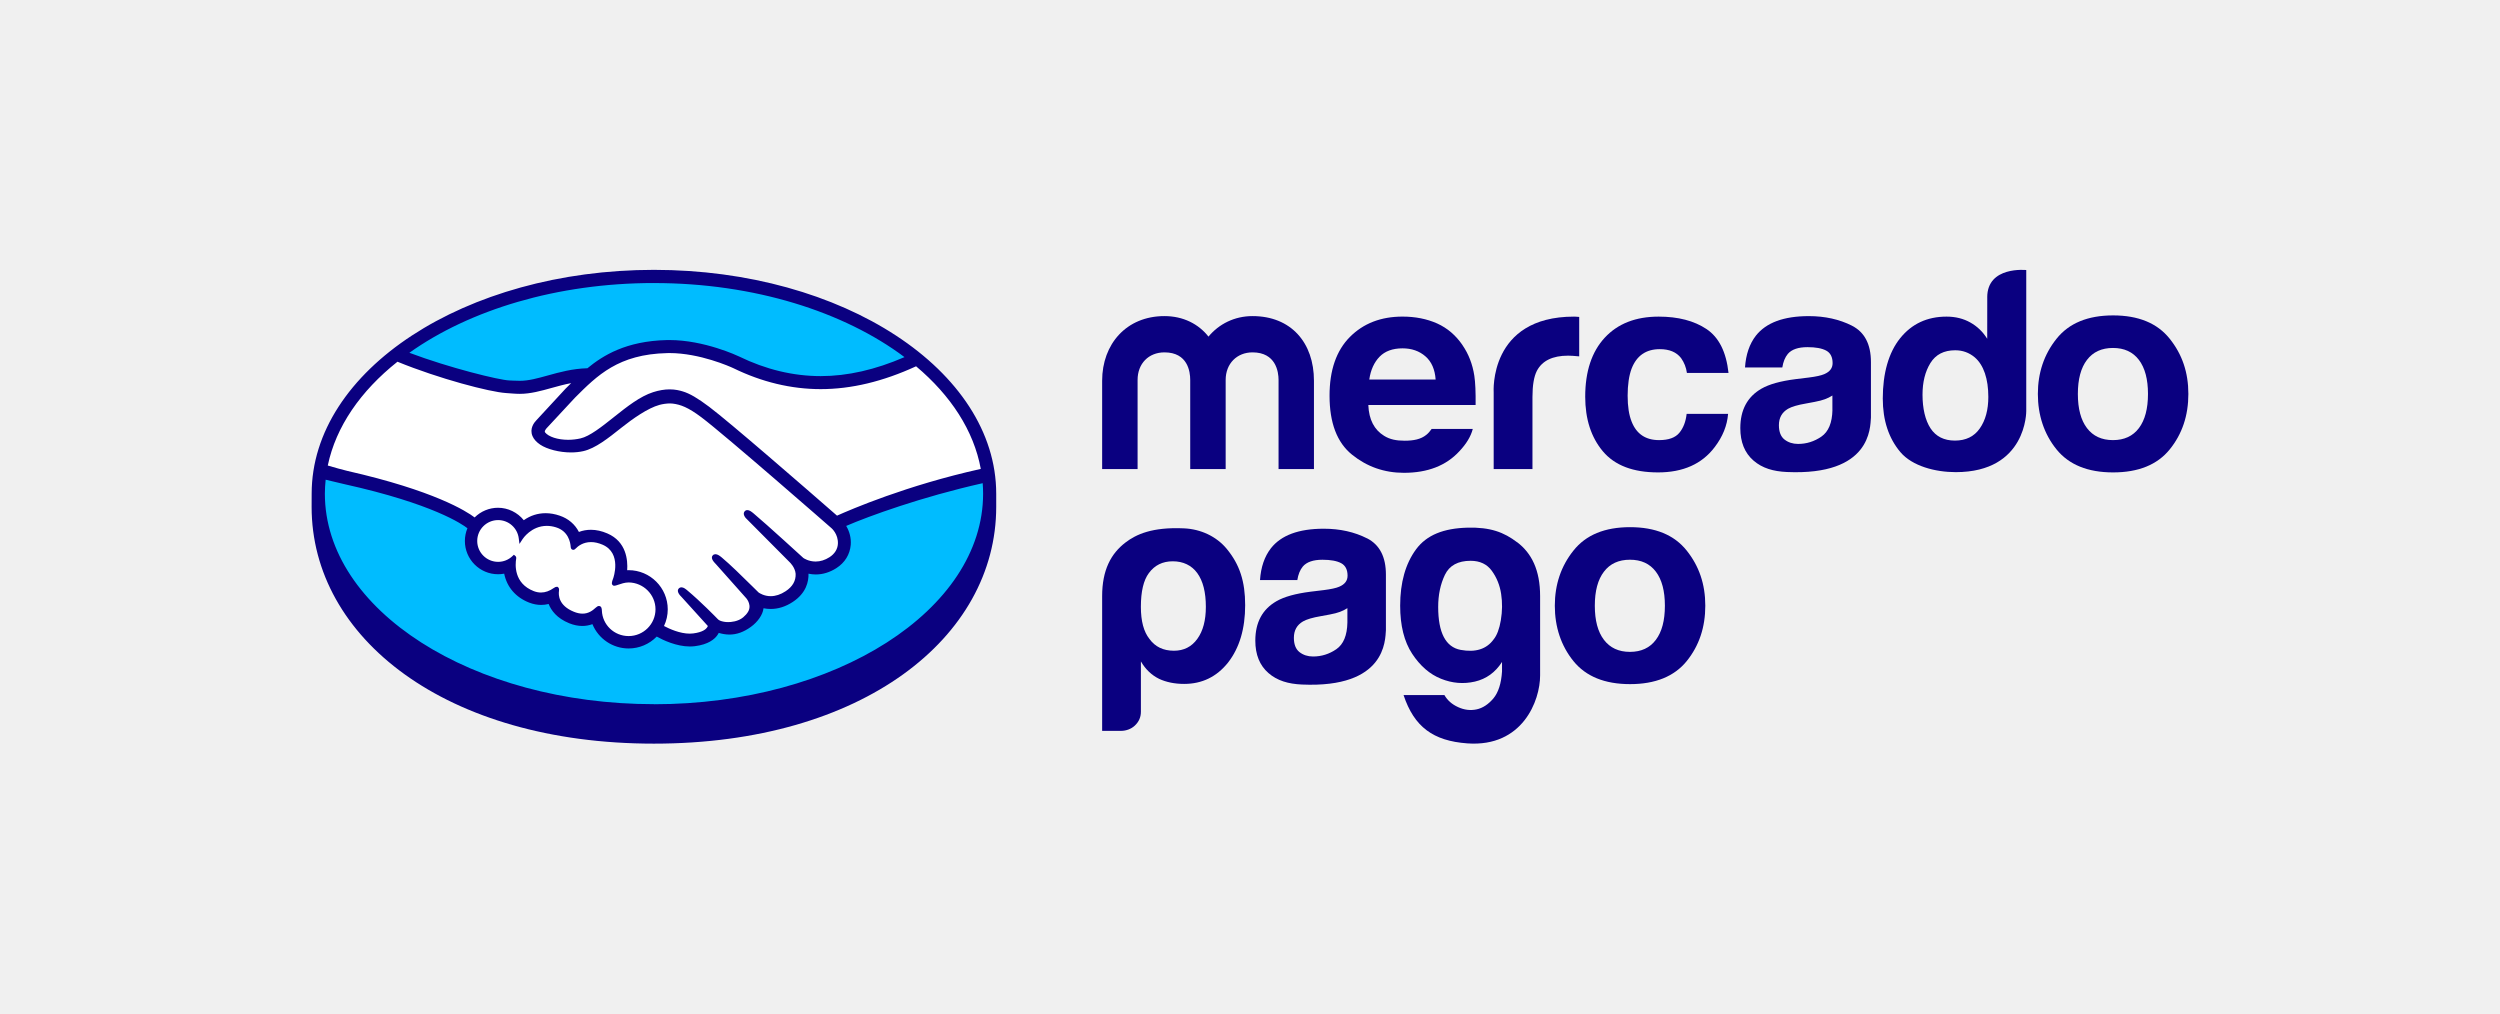
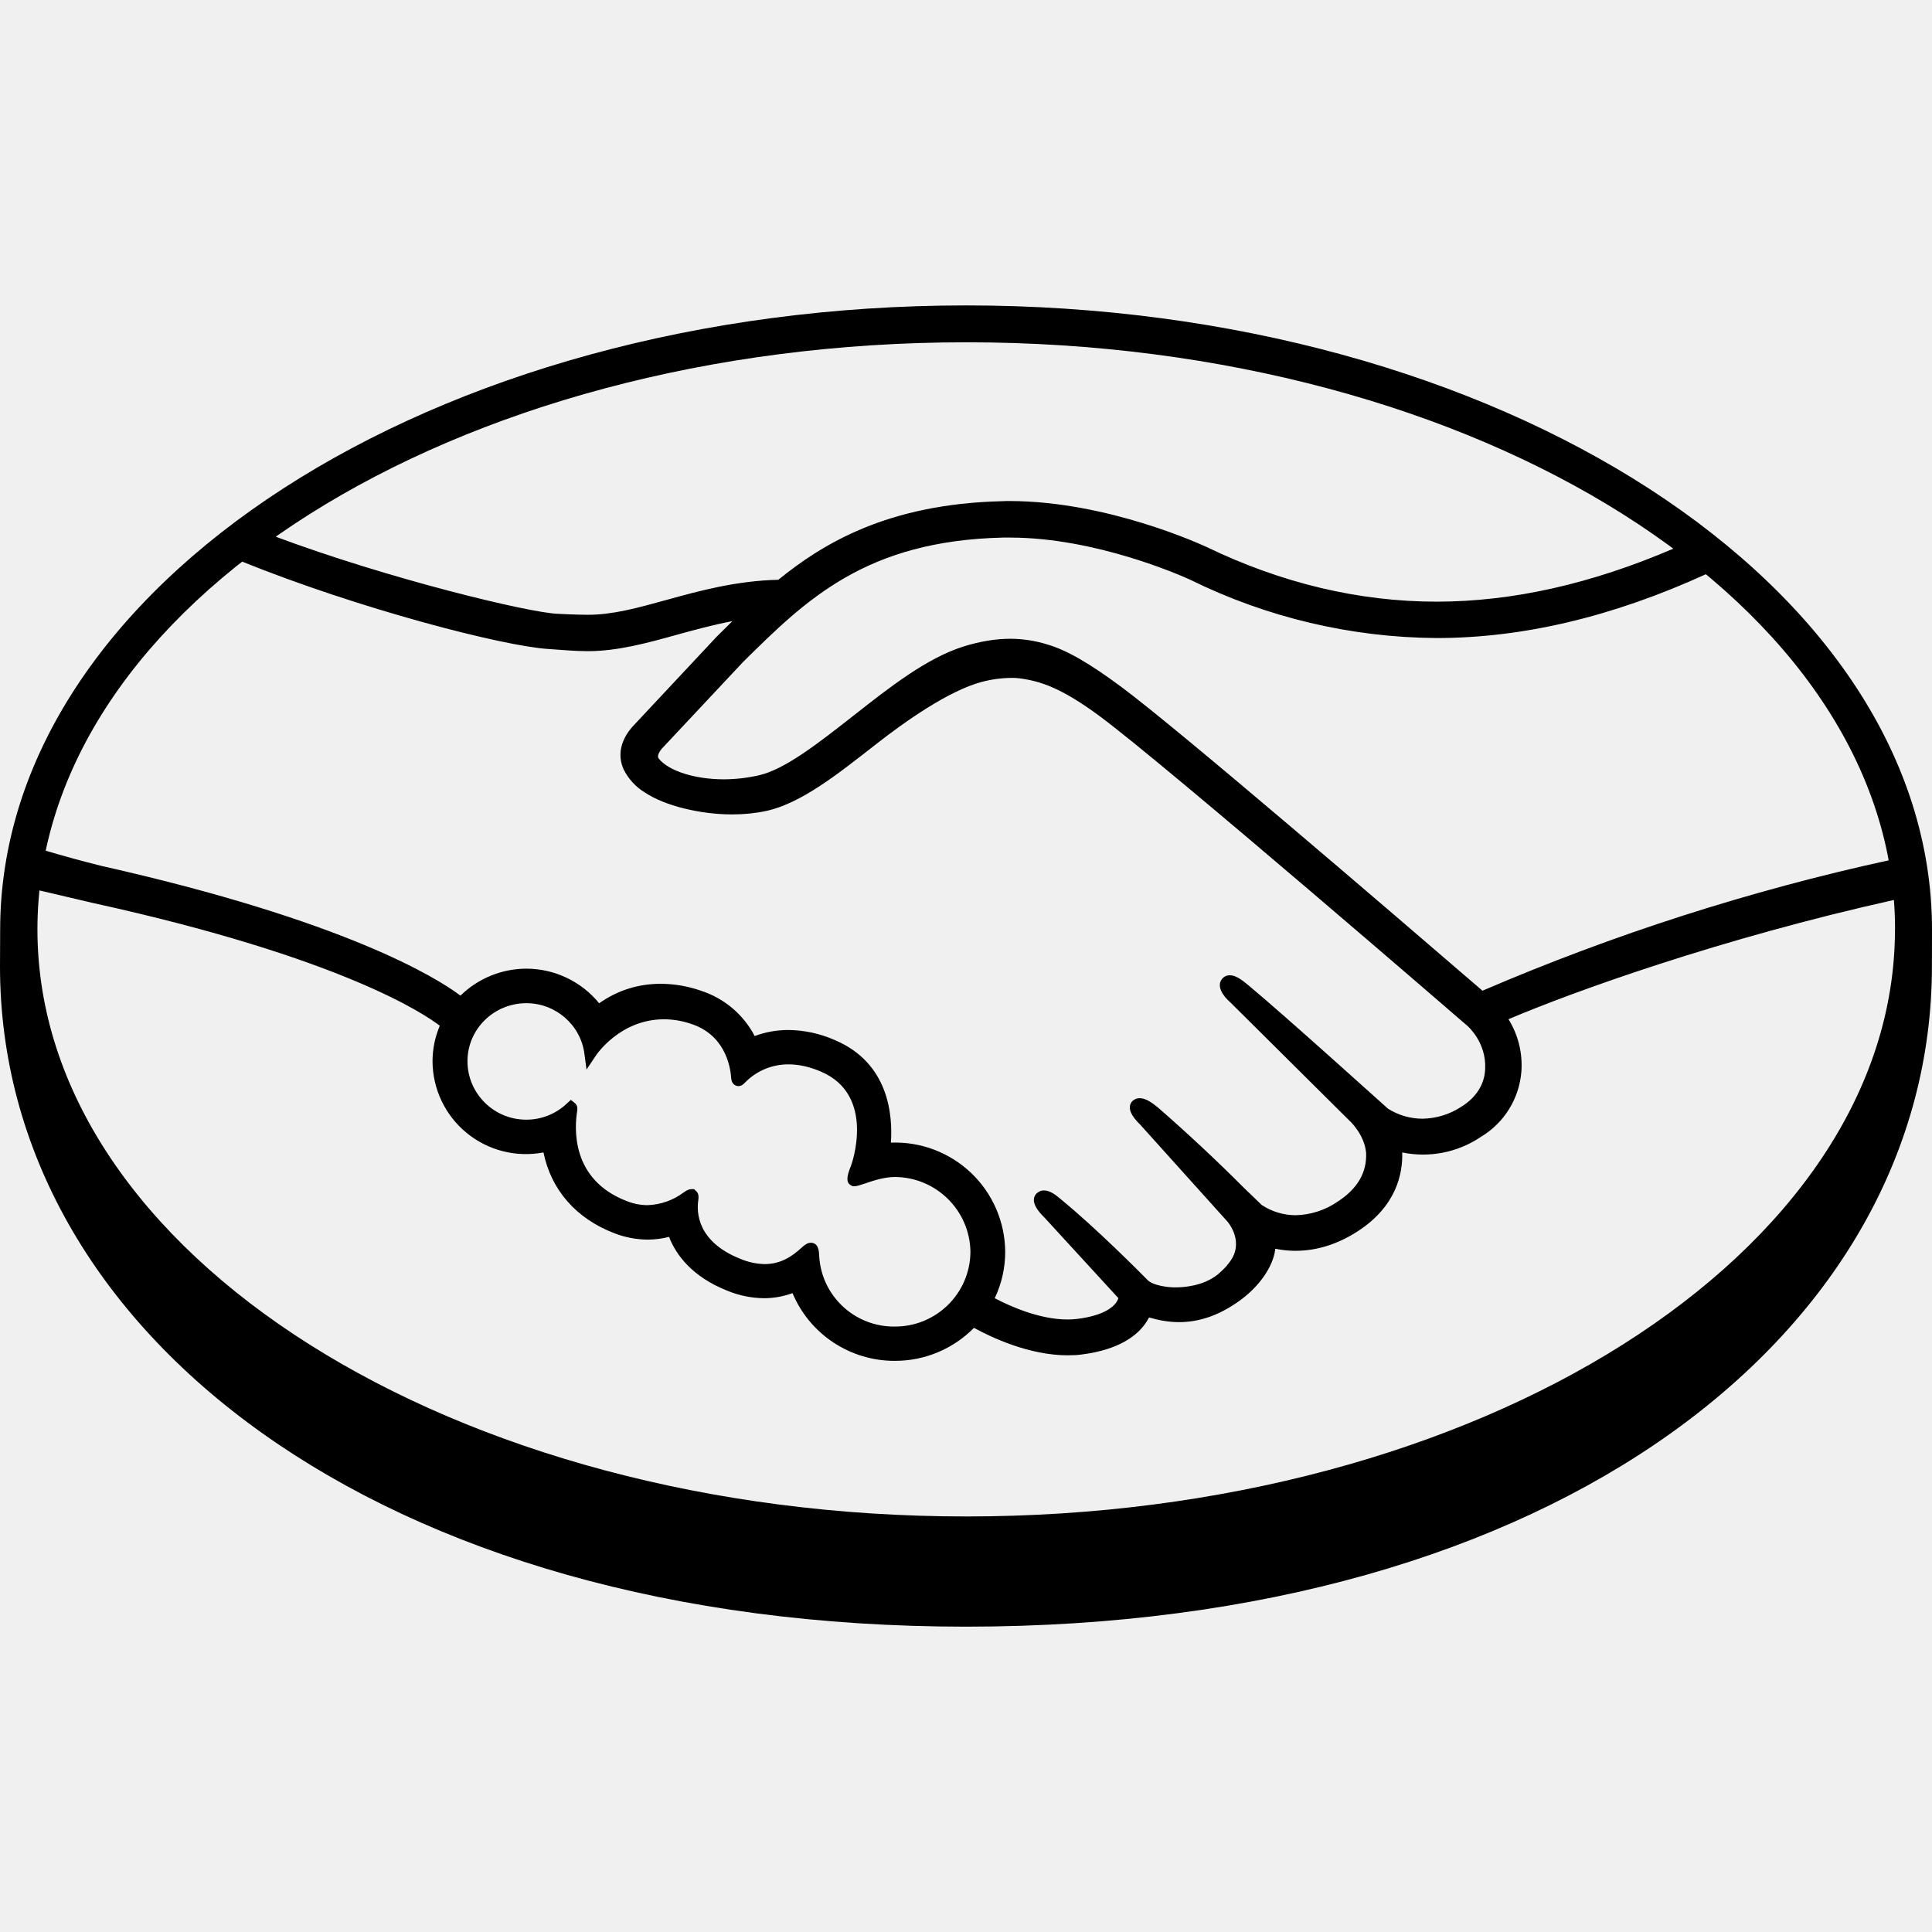
- <svg xmlns="http://www.w3.org/2000/svg" id="logos" viewBox="0 0 1048.82 425.2">
-   <defs>
-     <style>
-       .cls-1 {
-         fill: #0a0080;
-       }
- 
-       .cls-1, .cls-2, .cls-3 {
-         stroke-width: 0px;
-       }
- 
-       .cls-2 {
-         fill: #fff;
-       }
- 
-       .cls-3 {
-         fill: #00bcff;
-       }
-     </style>
-   </defs>
-   <path class="cls-3" d="m274.38,116.94c-77.83,0-140.91,40.36-140.91,90.15s63.09,94.05,140.91,94.05,140.91-44.27,140.91-94.05-63.09-90.15-140.91-90.15Z" />
-   <path class="cls-2" d="m228.53,179.22c-.07.14-1.45,1.56-.55,2.71,2.18,2.78,8.91,4.38,15.72,2.85,4.05-.91,9.25-5.04,14.28-9.03,5.45-4.33,10.86-8.67,16.3-10.39,5.76-1.83,9.45-1.05,11.89-.31,2.67.8,5.82,2.56,10.84,6.32,9.45,7.1,47.43,40.26,54,45.99,5.28-2.39,30.47-12.56,62.39-19.6-2.78-17.02-13.01-33.25-28.72-45.99-21.89,9.19-50.42,14.7-76.58,1.93-.13-.05-14.29-6.75-28.25-6.42-20.75.48-29.74,9.46-39.25,18.97l-12.05,12.99Z" />
-   <path class="cls-2" d="m349.44,220.97c-.45-.4-44.67-39.09-54.69-46.62-5.8-4.35-9.02-5.46-12.41-5.89-1.76-.23-4.2.1-5.9.57-4.66,1.27-10.75,5.34-16.16,9.63-5.6,4.46-10.88,8.66-15.79,9.76-6.26,1.4-13.91-.25-17.4-2.61-1.41-.95-2.41-2.05-2.89-3.16-1.29-2.99,1.09-5.38,1.48-5.78l12.2-13.2c1.42-1.41,2.85-2.83,4.31-4.23-3.94.51-7.58,1.52-11.12,2.5-4.42,1.24-8.68,2.42-12.98,2.42-1.8,0-11.42-1.58-13.25-2.07-11.05-3.02-23.56-5.97-38.04-12.73-17.35,12.91-28.65,28.77-32,46.56,2.49.66,9.02,2.15,10.71,2.52,39.26,8.73,51.49,17.72,53.71,19.6,2.4-2.67,5.87-4.36,9.73-4.36,4.35,0,8.26,2.19,10.64,5.56,2.25-1.78,5.35-3.3,9.36-3.29,1.82,0,3.71.34,5.62.98,4.43,1.52,6.72,4.47,7.9,7.14,1.48-.67,3.31-1.17,5.46-1.16,2.12,0,4.32.48,6.53,1.44,7.24,3.11,8.36,10.22,7.71,15.58.52-.06,1.04-.08,1.56-.08,8.58,0,15.56,6.98,15.56,15.57,0,2.66-.68,5.16-1.86,7.35,2.34,1.31,8.29,4.28,13.52,3.62,4.17-.53,5.76-1.95,6.32-2.76.39-.55.8-1.2.42-1.66l-11.08-12.3s-1.82-1.73-1.22-2.39c.62-.68,1.75.3,2.55.96,5.64,4.71,12.52,11.81,12.52,11.81.12.08.57.98,3.12,1.43,2.19.39,6.07.17,8.76-2.04.67-.56,1.35-1.25,1.93-1.97-.05.04-.09.08-.13.1,2.84-3.63-.32-7.29-.32-7.29l-12.93-14.52s-1.85-1.71-1.22-2.4c.56-.6,1.75.3,2.56.98,4.09,3.42,9.88,9.23,15.42,14.66,1.09.79,5.96,3.8,12.41-.43,3.92-2.57,4.7-5.73,4.59-8.1-.27-3.15-2.73-5.4-2.73-5.4l-17.66-17.76s-1.87-1.59-1.21-2.4c.54-.68,1.75.3,2.55.96,5.62,4.71,20.86,18.68,20.86,18.68.22.15,5.48,3.9,11.99-.24,2.33-1.49,3.81-3.73,3.94-6.34.22-4.52-2.96-7.2-2.96-7.2Z" />
-   <path class="cls-2" d="m263.76,243.48c-2.74-.03-5.74,1.6-6.13,1.36-.22-.14.17-1.24.42-1.88.27-.63,3.87-11.48-4.92-15.25-6.73-2.89-10.85.36-12.26,1.83-.37.38-.54.35-.58-.13-.14-1.96-1.01-7.24-6.82-9.02-8.3-2.54-13.64,3.25-14.99,5.35-.61-4.73-4.61-8.4-9.5-8.41-5.32,0-9.64,4.3-9.65,9.63,0,5.32,4.31,9.64,9.64,9.64,2.59,0,4.93-1.03,6.66-2.69.06.05.08.14.05.32-.41,2.39-1.15,11.04,7.92,14.57,3.64,1.41,6.73.36,9.29-1.43.76-.54.89-.31.78.41-.33,2.23.09,6.99,6.77,9.7,5.08,2.07,8.09-.04,10.07-1.87.86-.78,1.09-.65,1.14.56.24,6.44,5.59,11.56,12.09,11.57,6.7,0,12.13-5.41,12.13-12.1,0-6.7-5.42-12.06-12.12-12.13Z" />
-   <path class="cls-1" d="m274.35,113.21c-79.31,0-143.6,42.18-143.6,93.92,0,1.34-.02,5.03-.02,5.5,0,54.9,56.19,99.35,143.6,99.35s143.61-44.45,143.61-99.34v-5.51c0-51.74-64.29-93.92-143.59-93.92Zm137.12,83.51c-31.21,6.94-54.49,17.01-60.32,19.61-13.62-11.89-45.1-39.26-53.63-45.66-4.87-3.67-8.2-5.6-11.12-6.47-1.31-.4-3.12-.85-5.45-.85-2.17,0-4.5.39-6.93,1.17-5.51,1.75-11,6.11-16.31,10.33l-.27.22c-4.95,3.93-10.06,8-13.93,8.86-1.69.38-3.43.58-5.16.58-4.34,0-8.23-1.26-9.69-3.12-.24-.31-.08-.81.48-1.52l.07-.1,11.99-12.91c9.39-9.39,18.25-18.25,38.66-18.72.34-.01.68-.02,1.02-.02,12.7.01,25.4,5.69,26.83,6.36,11.91,5.81,24.21,8.76,36.56,8.77,12.85,0,26.11-3.17,40.05-9.58,14.56,12.24,24.21,26.99,27.15,43.06Zm-137.1-77.97c42.1,0,79.76,12.07,105.09,31.07-12.24,5.3-23.91,7.97-35.17,7.97-11.52-.01-23.03-2.78-34.21-8.23-.59-.28-14.61-6.89-29.2-6.9-.38,0-.77,0-1.15.01-17.14.4-26.8,6.49-33.29,11.82-6.31.16-11.76,1.68-16.61,3.03-4.33,1.2-8.06,2.24-11.7,2.24-1.5,0-4.2-.14-4.44-.15-4.18-.13-25.18-5.28-41.95-11.61,25.27-17.96,61.89-29.26,102.64-29.26Zm-107.61,33.01c17.51,7.16,38.76,12.7,45.48,13.13,1.87.12,3.87.34,5.87.34,4.46,0,8.91-1.25,13.21-2.45,2.54-.71,5.35-1.49,8.3-2.05-.79.77-1.58,1.56-2.37,2.35l-12.17,13.17c-.96.97-3.04,3.55-1.67,6.73.54,1.28,1.65,2.51,3.2,3.55,2.9,1.95,8.1,3.28,12.92,3.28,1.83,0,3.57-.18,5.15-.54,5.11-1.14,10.46-5.41,16.13-9.92,4.52-3.59,10.94-8.15,15.86-9.49,1.38-.37,3.06-.61,4.42-.61.41,0,.79.02,1.14.07,3.24.41,6.38,1.51,11.99,5.72,10,7.51,54.22,46.2,54.65,46.58.03.02,2.85,2.46,2.65,6.5-.11,2.26-1.36,4.26-3.54,5.65-1.89,1.2-3.83,1.81-5.8,1.81-2.96,0-4.99-1.39-5.13-1.48-.16-.13-15.31-14.03-20.89-18.7-.89-.74-1.75-1.4-2.62-1.4-.47,0-.88.2-1.16.55-.88,1.08.1,2.58,1.26,3.56l17.7,17.8s2.21,2.06,2.45,4.79c.14,2.95-1.27,5.42-4.2,7.34-2.09,1.38-4.2,2.07-6.27,2.07-2.72,0-4.63-1.24-5.05-1.53l-2.54-2.5c-4.64-4.57-9.43-9.29-12.94-12.21-.86-.71-1.77-1.37-2.64-1.37-.43,0-.82.16-1.12.48-.4.44-.68,1.24.32,2.57.4.55.89,1,.89,1l12.91,14.51c.1.13,2.66,3.17.29,6.19l-.46.58c-.39.42-.8.82-1.2,1.16-2.2,1.81-5.14,2-6.31,2-.63,0-1.22-.05-1.75-.15-1.27-.23-2.13-.58-2.55-1.07l-.16-.16c-.7-.73-7.21-7.38-12.6-11.87-.71-.6-1.6-1.34-2.51-1.34-.45,0-.85.18-1.17.52-1.06,1.17.54,2.91,1.22,3.55l11.01,12.15c-.01.11-.15.36-.41.74-.4.55-1.73,1.88-5.73,2.38-.48.06-.98.09-1.46.09-4.12,0-8.52-2-10.79-3.2,1.03-2.18,1.57-4.58,1.57-6.98,0-9.07-7.36-16.44-16.43-16.45-.19,0-.4,0-.59.01.29-4.14-.29-11.98-8.34-15.43-2.32-1-4.63-1.52-6.87-1.52-1.76,0-3.45.3-5.04.91-1.67-3.24-4.44-5.6-8.04-6.83-2-.69-3.98-1.04-5.9-1.04-3.35,0-6.44.99-9.19,2.94-2.64-3.28-6.62-5.22-10.81-5.22-3.67,0-7.2,1.47-9.81,4.06-3.43-2.62-17.03-11.26-53.44-19.53-1.74-.39-5.69-1.52-8.17-2.25,3.41-16.34,13.8-31.27,29.2-43.52Zm67.54,94.78l-.39-.35h-.4c-.32,0-.66.13-1.11.45-1.86,1.31-3.63,1.94-5.44,1.94-1,0-2.02-.2-3.04-.59-8.44-3.29-7.78-11.25-7.36-13.65.06-.49-.06-.86-.37-1.12l-.6-.49-.56.53c-1.65,1.59-3.8,2.45-6.06,2.45-4.83,0-8.77-3.93-8.76-8.77,0-4.83,3.94-8.76,8.78-8.75,4.37,0,8.09,3.28,8.64,7.65l.3,2.35,1.29-1.99c.14-.23,3.69-5.59,10.2-5.58,1.24,0,2.52.2,3.81.6,5.19,1.58,6.07,6.29,6.2,8.25.09,1.14.91,1.2,1.06,1.2.45,0,.78-.28,1.01-.53.98-1.02,3.11-2.72,6.45-2.72,1.53,0,3.15.37,4.83,1.09,8.25,3.54,4.51,14.02,4.47,14.13-.71,1.74-.74,2.5-.07,2.95l.32.15h.24c.37,0,.83-.16,1.6-.42,1.12-.39,2.81-.97,4.4-.97h0c6.21.07,11.26,5.13,11.26,11.26,0,6.2-5.06,11.24-11.27,11.24-6.07,0-11.01-4.73-11.23-10.74-.02-.52-.07-1.88-1.23-1.88-.47,0-.89.29-1.36.72-1.34,1.24-3.04,2.49-5.52,2.49-1.13,0-2.35-.26-3.64-.79-6.41-2.6-6.5-7-6.24-8.77.07-.47.09-.96-.23-1.35Zm40.07,48.88c-76.26,0-138.08-39.55-138.08-88.33,0-1.96.14-3.91.33-5.84.61.15,6.67,1.59,7.92,1.88,37.19,8.26,49.48,16.85,51.56,18.48-.7,1.69-1.07,3.51-1.07,5.35,0,7.69,6.25,13.95,13.93,13.95.86,0,1.72-.08,2.56-.24,1.16,5.66,4.86,9.95,10.51,12.15,1.65.63,3.32.96,4.97.96,1.06,0,2.13-.13,3.17-.39,1.05,2.65,3.39,5.96,8.65,8.09,1.84.74,3.68,1.13,5.47,1.13,1.46,0,2.89-.26,4.25-.76,2.52,6.13,8.51,10.2,15.19,10.2,4.43,0,8.68-1.8,11.78-4.99,2.65,1.48,8.25,4.15,13.91,4.16.73,0,1.41-.05,2.11-.13,5.62-.71,8.23-2.91,9.43-4.62.22-.3.41-.62.58-.95,1.32.38,2.78.69,4.46.7,3.07,0,6.01-1.05,8.99-3.21,2.93-2.11,5.01-5.14,5.31-7.72,0-.03,0-.07.01-.11.99.2,2,.3,3.01.3,3.16,0,6.27-.98,9.24-2.93,5.73-3.75,6.72-8.66,6.63-11.87,1.01.21,2.03.32,3.05.32,2.96,0,5.88-.89,8.65-2.66,3.55-2.27,5.69-5.75,6.02-9.79.21-2.75-.47-5.53-1.91-7.91,9.58-4.13,31.48-12.12,57.27-17.93.11,1.46.17,2.93.17,4.41,0,48.78-61.82,88.33-138.07,88.33Z" />
-   <g>
-     <path class="cls-1" d="m910.26,142.12c-5.21-6.54-13.13-9.8-23.75-9.8s-18.53,3.27-23.74,9.8c-5.22,6.53-7.83,14.25-7.83,23.16s2.61,16.81,7.83,23.26c5.21,6.43,13.13,9.65,23.74,9.65s18.54-3.22,23.75-9.65c5.22-6.45,7.82-14.19,7.82-23.26s-2.6-16.63-7.82-23.16Zm-12.92,37.48c-2.53,3.35-6.15,5.04-10.89,5.04s-8.36-1.69-10.91-5.04c-2.55-3.35-3.82-8.13-3.82-14.32s1.27-10.95,3.82-14.29c2.55-3.34,6.19-5.01,10.91-5.01s8.35,1.67,10.89,5.01c2.53,3.34,3.8,8.11,3.8,14.29s-1.27,10.97-3.8,14.32Z" />
-     <path class="cls-1" d="m776.98,136.65c-5.29-2.68-11.34-4.03-18.15-4.03-10.47,0-17.86,2.73-22.17,8.18-2.71,3.49-4.22,7.95-4.58,13.37h15.65c.38-2.4,1.15-4.29,2.31-5.69,1.61-1.89,4.36-2.84,8.23-2.84,3.46,0,6.08.48,7.88,1.45,1.78.96,2.68,2.72,2.68,5.26,0,2.09-1.16,3.61-3.49,4.61-1.3.57-3.46,1.04-6.48,1.42l-5.55.68c-6.3.8-11.08,2.13-14.32,3.99-5.92,3.41-8.88,8.93-8.88,16.55,0,5.87,1.83,10.41,5.52,13.61,3.67,3.21,8.34,4.55,13.98,4.81,35.37,1.59,34.98-18.64,35.3-22.84v-23.27c0-7.47-2.65-12.55-7.93-15.25Zm-8.22,35.32c-.11,5.42-1.66,9.15-4.64,11.2-2.99,2.05-6.24,3.07-9.78,3.07-2.24,0-4.14-.63-5.7-1.85-1.56-1.23-2.34-3.24-2.34-6.01,0-3.1,1.28-5.39,3.83-6.88,1.51-.87,3.99-1.61,7.45-2.2l3.69-.69c1.84-.35,3.28-.73,4.34-1.13,1.07-.38,2.1-.9,3.13-1.55v6.03Z" />
-     <path class="cls-1" d="m696.32,146.48c4.05,0,7.01,1.25,8.94,3.75,1.31,1.84,2.13,3.93,2.45,6.24h17.45c-.95-8.81-4.03-14.95-9.24-18.43-5.22-3.47-11.9-5.21-20.07-5.21-9.61,0-17.15,2.95-22.61,8.84-5.46,5.9-8.2,14.15-8.2,24.75,0,9.38,2.47,17.04,7.42,22.93,4.95,5.89,12.66,8.84,23.14,8.84s18.42-3.53,23.76-10.61c3.35-4.38,5.23-9.03,5.62-13.94h-17.39c-.36,3.25-1.37,5.9-3.06,7.94-1.67,2.03-4.5,3.06-8.5,3.06-5.63,0-9.47-2.57-11.5-7.72-1.12-2.75-1.69-6.38-1.69-10.91s.57-8.54,1.69-11.43c2.12-5.39,6.05-8.1,11.79-8.1Z" />
-     <path class="cls-1" d="m660.36,132.83c-35.85,0-33.72,31.73-33.72,31.73v32.24h16.27v-30.23c0-4.96.63-8.62,1.86-11.01,2.23-4.23,6.6-6.35,13.1-6.35.49,0,1.13.03,1.92.07.79.04,1.69.11,2.73.23v-16.55c-.72-.05-1.19-.07-1.39-.1-.21-.02-.46-.03-.77-.03Z" />
-     <path class="cls-1" d="m613.6,144.85c-2.81-4.16-6.38-7.21-10.68-9.15-4.31-1.92-9.15-2.88-14.52-2.88-9.06,0-16.42,2.85-22.1,8.56-5.67,5.72-8.52,13.92-8.52,24.63,0,11.43,3.15,19.67,9.44,24.74,6.28,5.06,13.54,7.61,21.76,7.61,9.96,0,17.71-3.01,23.24-9.02,2.99-3.16,4.86-6.29,5.65-9.38h-17.26c-.68.98-1.41,1.81-2.22,2.46-2.3,1.89-5.42,2.47-9.09,2.47-3.47,0-6.2-.52-8.66-2.07-4.06-2.5-6.35-6.72-6.59-12.91h45.01c.06-5.34-.11-9.43-.54-12.27-.74-4.84-2.4-9.1-4.92-12.77Zm-39.15,14.38c.58-4.02,2.03-7.2,4.3-9.56,2.29-2.35,5.5-3.53,9.65-3.53,3.81,0,7.01,1.11,9.59,3.34,2.57,2.22,4,5.48,4.3,9.75h-27.83Z" />
-     <path class="cls-1" d="m525.46,132.61c-7.55,0-14.08,3.31-18.47,8.61-4.17-5.3-10.59-8.61-18.48-8.61-15.89,0-26.13,11.67-26.13,27.12v37.06h14.87v-37.41c0-6.83,4.62-11.55,11.27-11.55,9.8,0,10.81,8.13,10.81,11.55v37.41h14.87v-37.41c0-6.83,4.73-11.55,11.26-11.55,9.8,0,10.93,8.13,10.93,11.55v37.41h14.85v-37.06c0-15.93-9.56-27.12-25.79-27.12Z" />
-     <path class="cls-1" d="m833.71,124.7l-.02,17.43c-1.81-2.92-4.17-5.2-7.08-6.83-2.9-1.64-6.23-2.47-9.98-2.47-8.13,0-14.6,3.03-19.46,9.06-4.86,6.05-7.29,14.77-7.29,25.31,0,9.15,2.47,16.65,7.4,22.49,4.93,5.83,14.6,8.39,23.19,8.39,29.95,0,29.6-25.68,29.6-25.68v-59.11s-16.37-1.75-16.37,11.41Zm-3.13,55.04c-2.37,3.4-5.86,5.1-10.43,5.1s-7.98-1.72-10.23-5.13c-2.25-3.43-3.37-8.41-3.37-14.11,0-5.3,1.1-9.72,3.31-13.29,2.21-3.57,5.67-5.36,10.4-5.36,3.1,0,5.82.98,8.17,2.94,3.81,3.25,5.73,9.09,5.73,16.64,0,5.4-1.2,9.81-3.58,13.21Z" />
-   </g>
-   <path class="cls-1" d="m496.75,221.66c-13.4-.63-20.16,2.56-24.57,5.93-6.09,4.65-9.8,11.53-9.8,22.52v56.51h7.88c2.11,0,4.22-.73,5.77-2.16,1.74-1.6,2.61-3.56,2.61-5.86v-21.12c1.92,3.31,4.45,5.74,7.65,7.32,3.03,1.41,6.53,2.12,10.51,2.12,7.49,0,13.64-2.98,18.41-8.97,4.78-6.15,7.17-14.15,7.17-24.06s-2.26-16.97-7.68-23.57c-4.38-5.34-11.04-8.35-17.94-8.66Zm5.55,46.38c-2.39,3.31-5.66,4.96-9.8,4.96-4.46,0-7.89-1.64-10.28-4.96-2.39-2.99-3.59-7.45-3.59-13.45,0-6.43,1.11-11.16,3.34-14.15,2.4-3.29,5.75-4.96,10.05-4.96s7.89,1.66,10.28,4.96c2.4,3.31,3.59,8.02,3.59,14.15,0,5.68-1.19,10.14-3.59,13.45Z" />
-   <path class="cls-1" d="m636.47,227.49c-5.53-4.19-11.18-6.38-20.89-6.12-9.86.27-17.03,3.03-21.49,9.07-4.46,6.05-6.68,13.95-6.68,23.68,0,8.33,1.68,15.04,5.04,20.17,3.37,5.1,7.4,8.6,12.1,10.47,4.68,1.89,9.42,2.28,14.2,1.19,4.77-1.11,8.57-3.84,11.39-8.24v3.99c-.32,5.03-1.53,8.8-3.63,11.32-2.13,2.5-4.47,4.04-7.06,4.59-2.56.54-5.16.24-7.73-.95-2.59-1.17-4.5-2.87-5.75-5.06h-17.14c4.44,13.34,12.41,19.23,26.77,20.27,23.16,1.67,30.54-17.94,30.52-28.52v-33.25c0-10.99-3.58-18.03-9.63-22.63Zm-6.81,32.66c-.63,3.68-1.64,6.4-3.06,8.12-2.97,4.08-7.6,5.53-13.84,4.37-6.27-1.19-9.4-7.2-9.4-18.03,0-5.03.93-9.51,2.82-13.45,1.88-3.91,5.47-5.89,10.79-5.89,3.91,0,6.89,1.42,8.92,4.24,2.04,2.83,3.34,6.05,3.88,9.67.55,3.61.5,7.27-.12,10.96Z" />
-   <path class="cls-1" d="m573.49,225.84c-5.29-2.67-11.34-4.03-18.15-4.03-10.47,0-17.85,2.73-22.15,8.19-2.7,3.48-4.22,7.94-4.58,13.36h15.65c.38-2.39,1.15-4.29,2.3-5.68,1.61-1.89,4.36-2.85,8.23-2.85,3.47,0,6.09.48,7.88,1.45,1.78.96,2.67,2.72,2.67,5.26,0,2.08-1.16,3.62-3.49,4.6-1.3.57-3.46,1.04-6.48,1.42l-5.54.67c-6.3.8-11.09,2.13-14.31,3.99-5.93,3.41-8.88,8.92-8.88,16.54,0,5.87,1.83,10.41,5.52,13.61,3.67,3.21,8.34,4.55,13.99,4.81,35.36,1.58,34.96-18.64,35.28-22.84v-23.27c0-7.46-2.63-12.54-7.92-15.24Zm-8.22,35.31c-.1,5.43-1.66,9.15-4.63,11.2-2.98,2.05-6.24,3.07-9.78,3.07-2.24,0-4.13-.63-5.7-1.85-1.56-1.23-2.34-3.23-2.34-6,0-3.1,1.28-5.39,3.83-6.87,1.52-.87,3.99-1.61,7.45-2.2l3.7-.68c1.84-.35,3.29-.72,4.33-1.12,1.07-.39,2.11-.91,3.14-1.56v6.03Z" />
-   <path class="cls-1" d="m707.61,230.97c-5.22-6.54-13.14-9.81-23.76-9.81s-18.52,3.26-23.73,9.81c-5.22,6.53-7.83,14.24-7.83,23.15s2.61,16.8,7.83,23.25c5.21,6.42,13.13,9.64,23.73,9.64s18.53-3.22,23.76-9.64c5.21-6.45,7.81-14.19,7.81-23.25s-2.6-16.62-7.81-23.15Zm-12.93,37.46c-2.53,3.36-6.15,5.05-10.87,5.05s-8.36-1.69-10.91-5.05c-2.56-3.35-3.83-8.12-3.83-14.31s1.27-10.95,3.83-14.29c2.54-3.34,6.18-5.01,10.91-5.01s8.35,1.67,10.87,5.01c2.53,3.34,3.79,8.1,3.79,14.29s-1.26,10.96-3.79,14.31Z" />
+ <svg xmlns="http://www.w3.org/2000/svg" role="img" viewBox="0 0 24 24">
+   <path d="M11.115 16.479a.93.927 0 0 1-.939-.886c-.002-.042-.006-.155-.103-.155-.04 0-.074.023-.113.059-.112.103-.254.206-.46.206a.816.814 0 0 1-.305-.066c-.535-.214-.542-.578-.521-.725.006-.038.007-.08-.02-.11l-.032-.03h-.034c-.027 0-.055.012-.093.039a.788.786 0 0 1-.454.16.7.699 0 0 1-.253-.05c-.708-.27-.65-.928-.617-1.126.005-.041-.005-.072-.03-.092l-.05-.04-.047.043a.728.726 0 0 1-.505.203.73.728 0 0 1-.732-.725c0-.4.328-.722.732-.722.364 0 .675.27.721.63l.026.195.11-.165c.01-.018.307-.46.852-.46.102 0 .21.016.316.05.434.13.508.52.519.68.008.094.075.1.09.1.037 0 .064-.024.083-.045a.746.744 0 0 1 .54-.225c.128 0 .263.03.402.09.69.293.379 1.158.374 1.167-.058.144-.061.207-.005.244l.027.013h.02c.03 0 .07-.014.134-.035.093-.032.235-.08.367-.08a.944.942 0 0 1 .94.93.936.934 0 0 1-.94.928zm7.302-4.171c-1.138-.98-3.768-3.24-4.481-3.77-.406-.302-.685-.462-.928-.533a1.559 1.554 0 0 0-.456-.07c-.182 0-.376.032-.58.095-.46.145-.918.505-1.362.854l-.023.018c-.414.324-.84.66-1.164.73a1.986 1.98 0 0 1-.43.049c-.362 0-.687-.104-.81-.258-.02-.025-.007-.066.04-.125l.008-.008 1-1.067c.783-.774 1.525-1.506 3.23-1.545h.085c1.062 0 2.12.469 2.24.524a7.03 7.03 0 0 0 3.056.724c1.076 0 2.188-.263 3.354-.795a9.135 9.11 0 0 0-.405-.317c-1.025.44-2.003.66-2.946.66-.962 0-1.925-.229-2.858-.68-.05-.022-1.22-.567-2.44-.57-.032 0-.065 0-.096.002-1.434.033-2.24.536-2.782.976-.528.013-.982.138-1.388.25-.361.1-.673.186-.979.185-.125 0-.35-.01-.37-.012-.35-.01-2.115-.437-3.518-.962-.143.1-.28.203-.415.31 1.466.593 3.25 1.053 3.812 1.089.157.01.323.027.491.027.372 0 .744-.103 1.104-.203.213-.059.446-.123.692-.17l-.196.194-1.017 1.087c-.08.08-.254.294-.14.557a.705.703 0 0 0 .268.292c.243.162.677.27 1.08.271.152 0 .297-.015.43-.044.427-.095.874-.448 1.349-.82.377-.296.913-.672 1.323-.782a1.494 1.49 0 0 1 .37-.05.611.61 0 0 1 .095.005c.27.034.533.125 1.003.472.835.62 4.531 3.815 4.566 3.846.002.002.238.203.22.537-.007.186-.11.352-.294.466a.902.9 0 0 1-.484.15.804.802 0 0 1-.428-.124c-.014-.01-1.28-1.157-1.746-1.543-.074-.06-.146-.115-.22-.115a.122.122 0 0 0-.096.045c-.073.09.01.212.105.294l1.48 1.47c.002 0 .184.17.204.395.012.244-.106.447-.35.606a.957.955 0 0 1-.526.171.766.764 0 0 1-.42-.127l-.214-.206a21.035 20.978 0 0 0-1.08-1.009c-.072-.058-.148-.112-.221-.112a.127.127 0 0 0-.094.038c-.033.037-.056.103.028.212a.698.696 0 0 0 .075.083l1.078 1.198c.01.01.222.26.024.511l-.038.048a1.18 1.178 0 0 1-.1.096c-.184.15-.43.164-.527.164a.8.798 0 0 1-.147-.012c-.106-.018-.178-.048-.212-.089l-.013-.013c-.06-.06-.602-.609-1.054-.98-.059-.05-.133-.11-.21-.11a.128.128 0 0 0-.096.042c-.09.096.044.24.1.293l.92 1.003a.204.204 0 0 1-.033.062c-.033.044-.144.155-.479.196a.91.907 0 0 1-.122.007c-.345 0-.712-.164-.902-.264a1.343 1.34 0 0 0 .13-.576 1.368 1.365 0 0 0-1.42-1.357c.024-.342-.025-.99-.697-1.274a1.455 1.452 0 0 0-.575-.125c-.146 0-.287.025-.42.075a1.153 1.15 0 0 0-.671-.564 1.52 1.515 0 0 0-.494-.085c-.28 0-.537.08-.767.242a1.168 1.165 0 0 0-.903-.43 1.173 1.17 0 0 0-.82.335c-.287-.217-1.425-.93-4.467-1.613a17.39 17.344 0 0 1-.692-.189 4.822 4.82 0 0 0-.077.494l.67.157c3.108.682 4.136 1.391 4.309 1.525a1.145 1.142 0 0 0-.09.442 1.16 1.158 0 0 0 1.378 1.132c.096.467.406.821.879 1.003a1.165 1.162 0 0 0 .415.08c.09 0 .179-.012.266-.034.086.22.282.493.722.668a1.233 1.23 0 0 0 .457.094c.122 0 .241-.022.355-.063a1.373 1.37 0 0 0 1.269.841c.37.002.726-.147.985-.41.221.121.688.341 1.163.341.06 0 .118-.002.175-.01.47-.059.689-.24.789-.382a.571.57 0 0 0 .048-.078c.11.032.234.058.373.058.255 0 .501-.086.75-.265.244-.174.418-.424.444-.637v-.01c.083.017.167.026.251.026.265 0 .527-.082.773-.242.48-.31.562-.715.554-.98a1.28 1.279 0 0 0 .978-.194 1.04 1.04 0 0 0 .502-.808 1.088 1.085 0 0 0-.16-.653c.804-.342 2.636-1.003 4.795-1.483a4.734 4.721 0 0 0-.067-.492 27.742 27.667 0 0 0-5.049 1.62zm5.123-.763c0 4.027-5.166 7.293-11.537 7.293-6.372 0-11.538-3.266-11.538-7.293 0-4.028 5.165-7.293 11.539-7.293 6.371 0 11.537 3.265 11.537 7.293zm.46.004c0-4.272-5.374-7.755-12-7.755S.002 7.277.002 11.55L0 12.004c0 4.533 4.695 8.203 11.999 8.203 7.347 0 12-3.67 12-8.204z" />
</svg>
